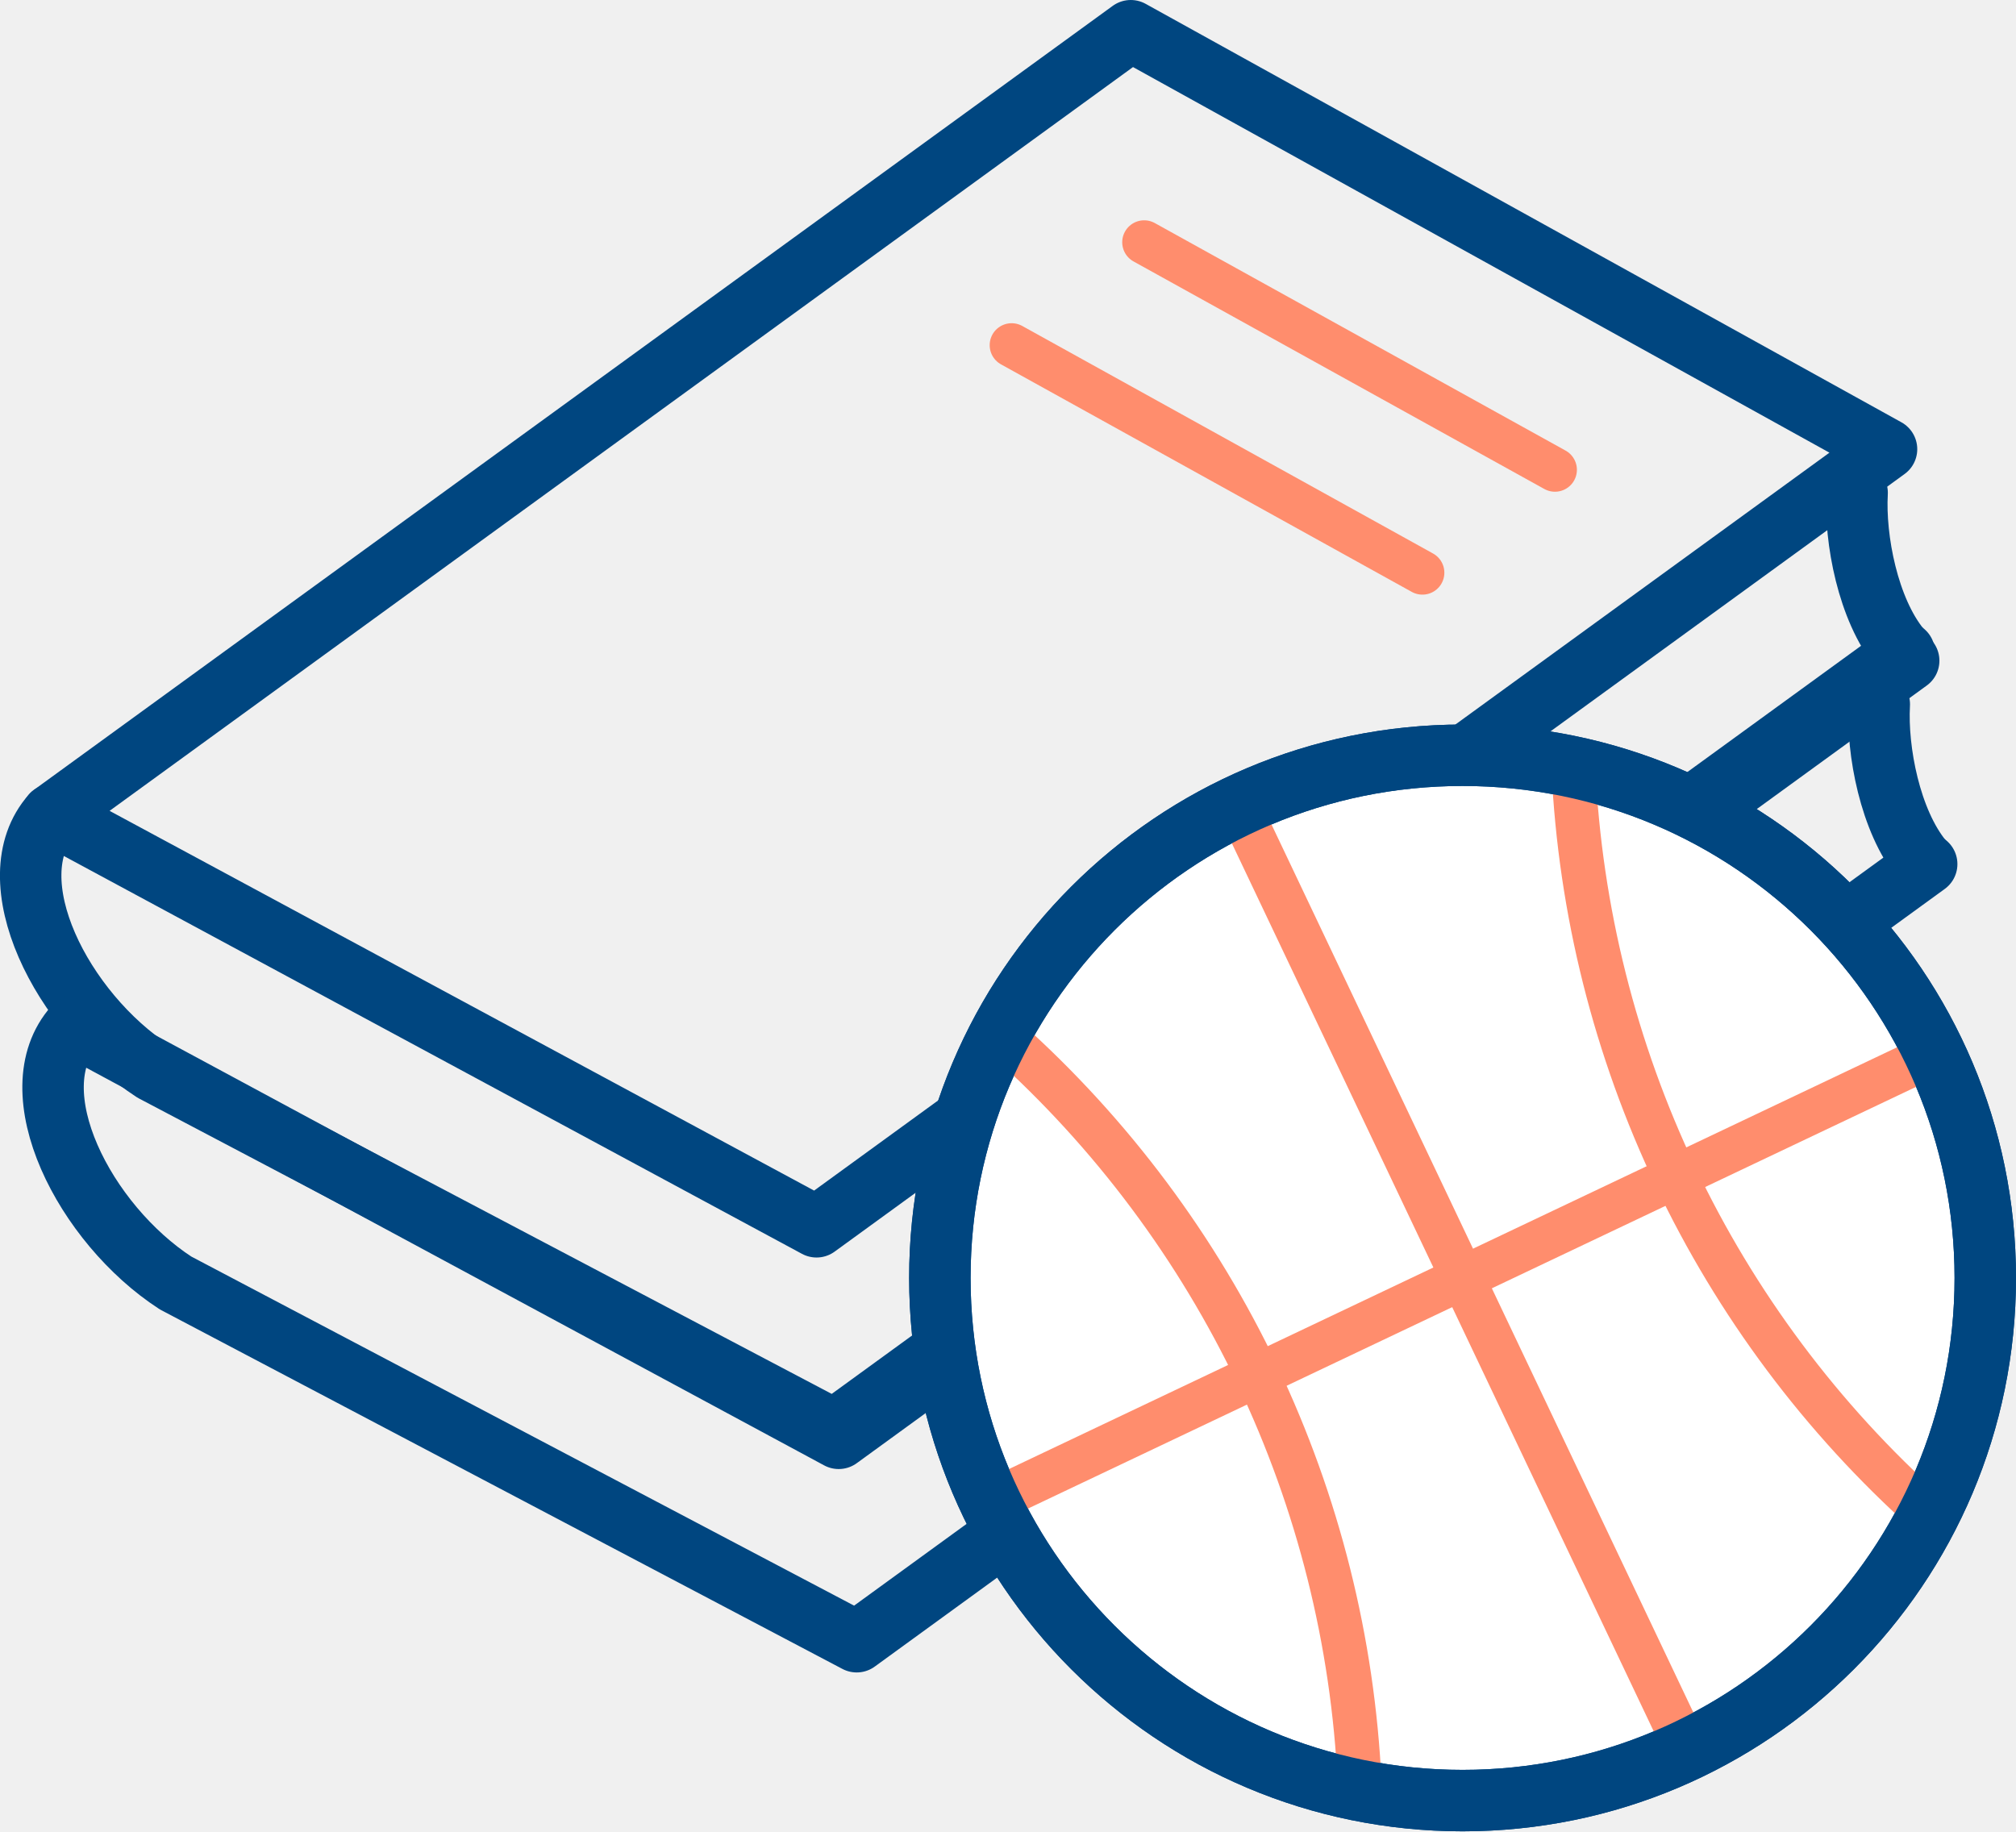
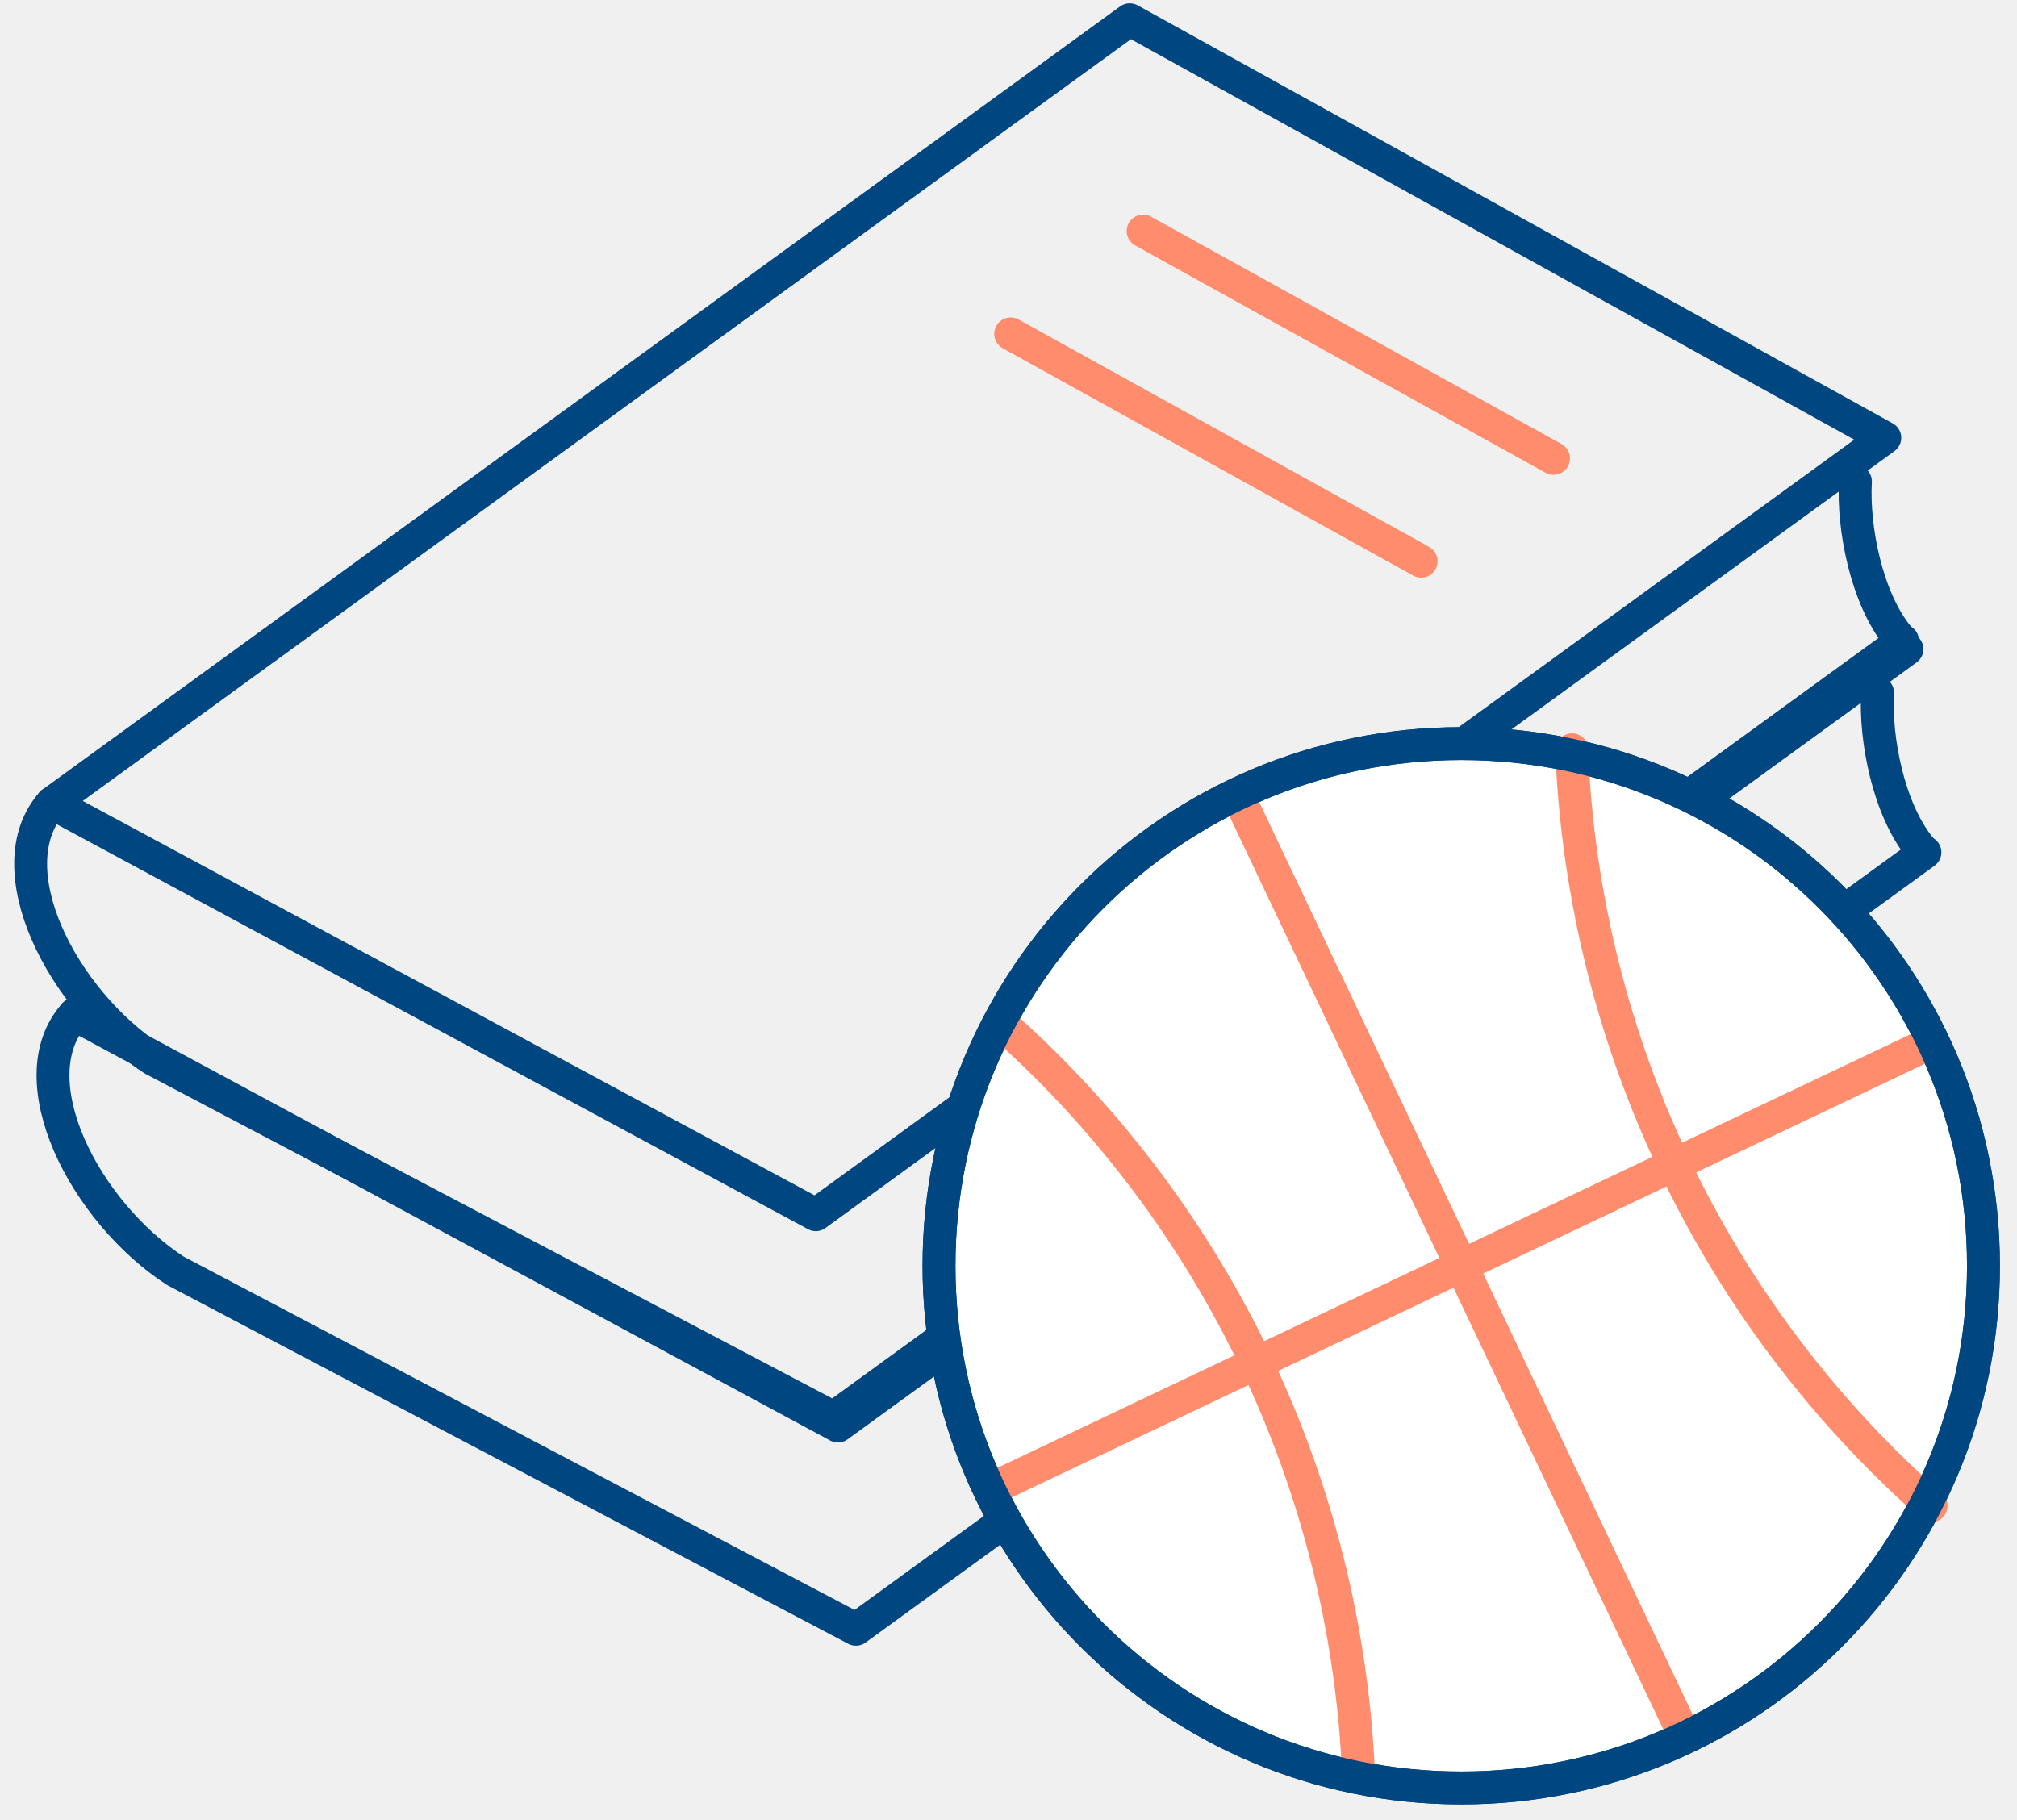
- <svg xmlns="http://www.w3.org/2000/svg" id="Calque_2" viewBox="0 0 91.87 83.46">
-   <defs>
-     <style>.cls-1,.cls-2{stroke-linecap:round;stroke-linejoin:round;}.cls-1,.cls-2,.cls-3{fill:none;}.cls-1,.cls-4,.cls-3{stroke:#004680;stroke-width:2.8px;}.cls-2{stroke:#ff8d6d;stroke-width:2px;}.cls-4{fill:#fff;}</style>
-   </defs>
-   <g id="Calque_1-2">
-     <polygon class="cls-1" points="51.53 1.4 85.97 20.47 37.21 55.91 2.37 37.13 51.53 1.4" />
-     <path class="cls-1" d="m2.37,37.13c-2.63,2.96.47,9,4.61,11.69l31.04,16.35,48.76-35.44" />
-     <path class="cls-1" d="m86.58,29.55c-1.45-1.77-2.07-4.98-1.95-7.09" />
-     <polyline class="cls-1" points="86.98 30.11 38.22 65.55 3.39 46.78" />
-     <path class="cls-1" d="m3.39,46.78c-2.63,2.96.47,9,4.61,11.69l31.04,16.35,48.76-35.44" />
-     <path class="cls-1" d="m87.59,39.19c-1.45-1.77-2.07-4.98-1.95-7.09" />
-     <line class="cls-2" x1="52.14" y1="11.04" x2="70.86" y2="21.41" />
-     <line class="cls-2" x1="46.1" y1="15.73" x2="64.82" y2="26.1" />
-     <circle id="Oval-Copy-14" class="cls-4" cx="66.65" cy="58.24" r="23.82" />
-     <line class="cls-2" x1="56.43" y1="36.72" x2="76.87" y2="79.75" />
-     <line class="cls-2" x1="45.13" y1="68.46" x2="88.17" y2="48.02" />
-     <path class="cls-2" d="m45.59,47.11l.23.21c9.72,8.7,15.54,20.94,16.14,33.97v.31" />
-     <path class="cls-2" d="m71.7,34.7v.31c.61,13.03,6.43,25.28,16.15,33.97l.23.21" />
-     <circle id="Oval-Copy-14-2" class="cls-3" cx="66.65" cy="58.24" r="23.82" />
-   </g>
+ <svg xmlns="http://www.w3.org/2000/svg" width="92" height="83" viewBox="0 0 92 83" fill="none">
+   <path d="M51.53 0.9L85.97 19.97L37.21 55.41L2.37 36.63L51.53 0.9Z" stroke="#004680" stroke-width="1.5" stroke-linecap="round" stroke-linejoin="round" />
+   <path d="M2.37 36.63C-0.26 39.59 2.84 45.63 6.98 48.32L38.02 64.67L86.78 29.23" stroke="#004680" stroke-width="1.5" stroke-linecap="round" stroke-linejoin="round" />
+   <path d="M86.58 29.05C85.13 27.28 84.51 24.07 84.63 21.96" stroke="#004680" stroke-width="1.5" stroke-linecap="round" stroke-linejoin="round" />
+   <path d="M86.98 29.61L38.22 65.05L3.39 46.28" stroke="#004680" stroke-width="1.5" stroke-linecap="round" stroke-linejoin="round" />
+   <path d="M3.39 46.28C0.76 49.24 3.86 55.28 8 57.97L39.04 74.32L87.8 38.88" stroke="#004680" stroke-width="1.5" stroke-linecap="round" stroke-linejoin="round" />
+   <path d="M87.59 38.69C86.14 36.92 85.52 33.71 85.64 31.6" stroke="#004680" stroke-width="1.5" stroke-linecap="round" stroke-linejoin="round" />
+   <path d="M52.14 10.54L70.86 20.91" stroke="#FF8D6D" stroke-width="1.5" stroke-linecap="round" stroke-linejoin="round" />
+   <path d="M46.1 15.23L64.82 25.6" stroke="#FF8D6D" stroke-width="1.5" stroke-linecap="round" stroke-linejoin="round" />
+   <path d="M66.65 81.56C79.805 81.56 90.47 70.895 90.47 57.74C90.47 44.584 79.805 33.92 66.65 33.92C53.495 33.92 42.83 44.584 42.83 57.74C42.83 70.895 53.495 81.56 66.65 81.56Z" fill="white" stroke="#004680" stroke-width="1.5" />
+   <path d="M56.43 36.22L76.87 79.25" stroke="#FF8D6D" stroke-width="1.5" stroke-linecap="round" stroke-linejoin="round" />
+   <path d="M45.13 67.96L88.17 47.52" stroke="#FF8D6D" stroke-width="1.5" stroke-linecap="round" stroke-linejoin="round" />
+   <path d="M45.59 46.61L45.82 46.82C55.54 55.52 61.36 67.76 61.96 80.79V81.1" stroke="#FF8D6D" stroke-width="1.5" stroke-linecap="round" stroke-linejoin="round" />
+   <path d="M71.7 34.2V34.51C72.31 47.54 78.13 59.79 87.85 68.48L88.08 68.69" stroke="#FF8D6D" stroke-width="1.5" stroke-linecap="round" stroke-linejoin="round" />
+   <path d="M66.65 81.56C79.805 81.56 90.47 70.895 90.47 57.74C90.47 44.584 79.805 33.92 66.65 33.92C53.495 33.92 42.83 44.584 42.83 57.74C42.83 70.895 53.495 81.56 66.65 81.56Z" stroke="#004680" stroke-width="1.5" />
</svg>
